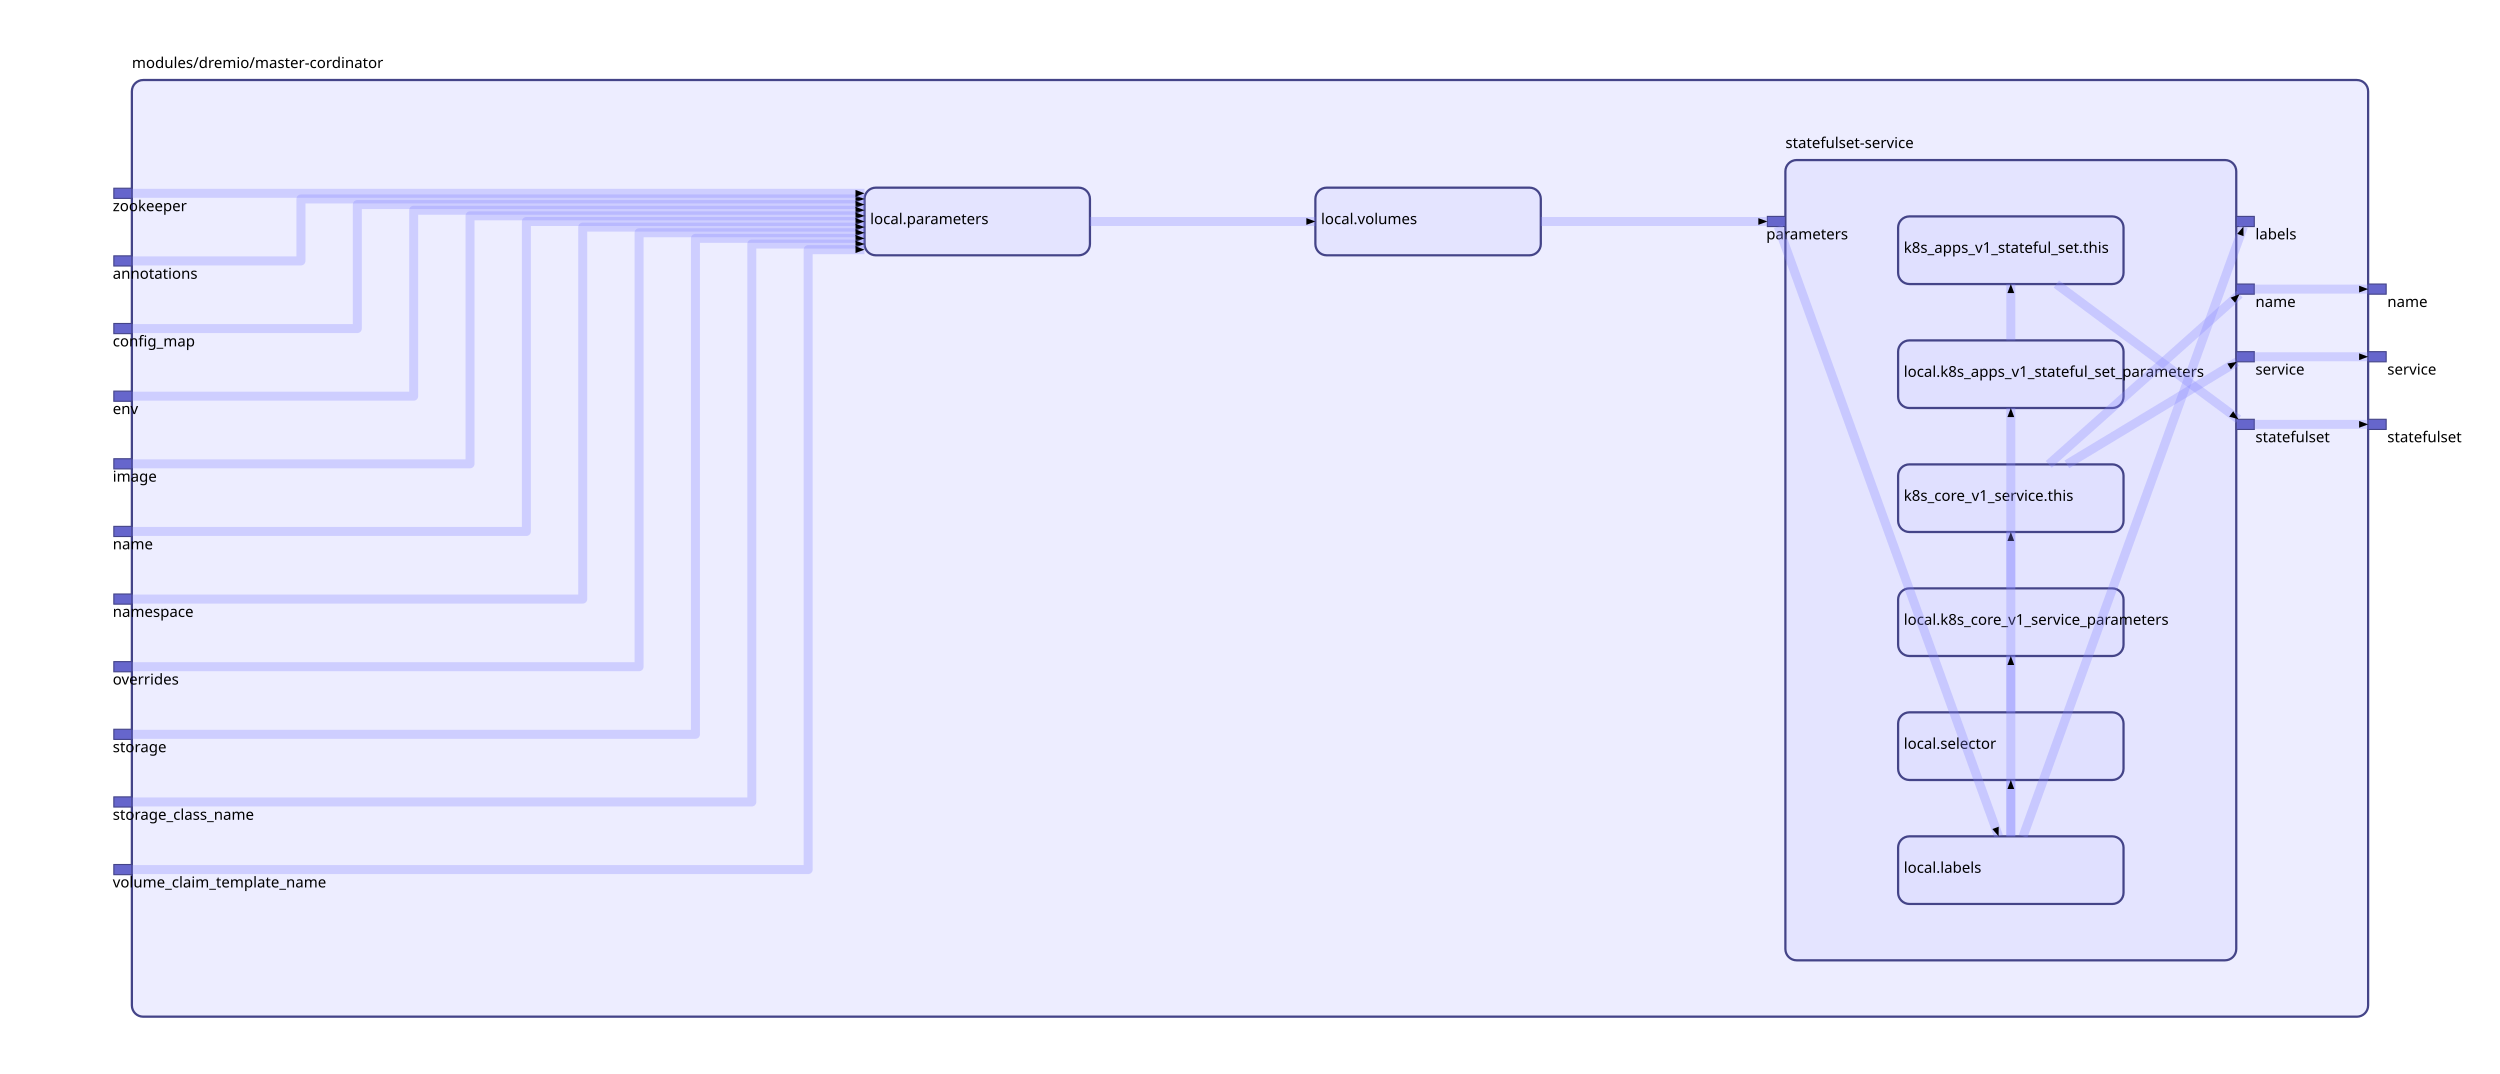
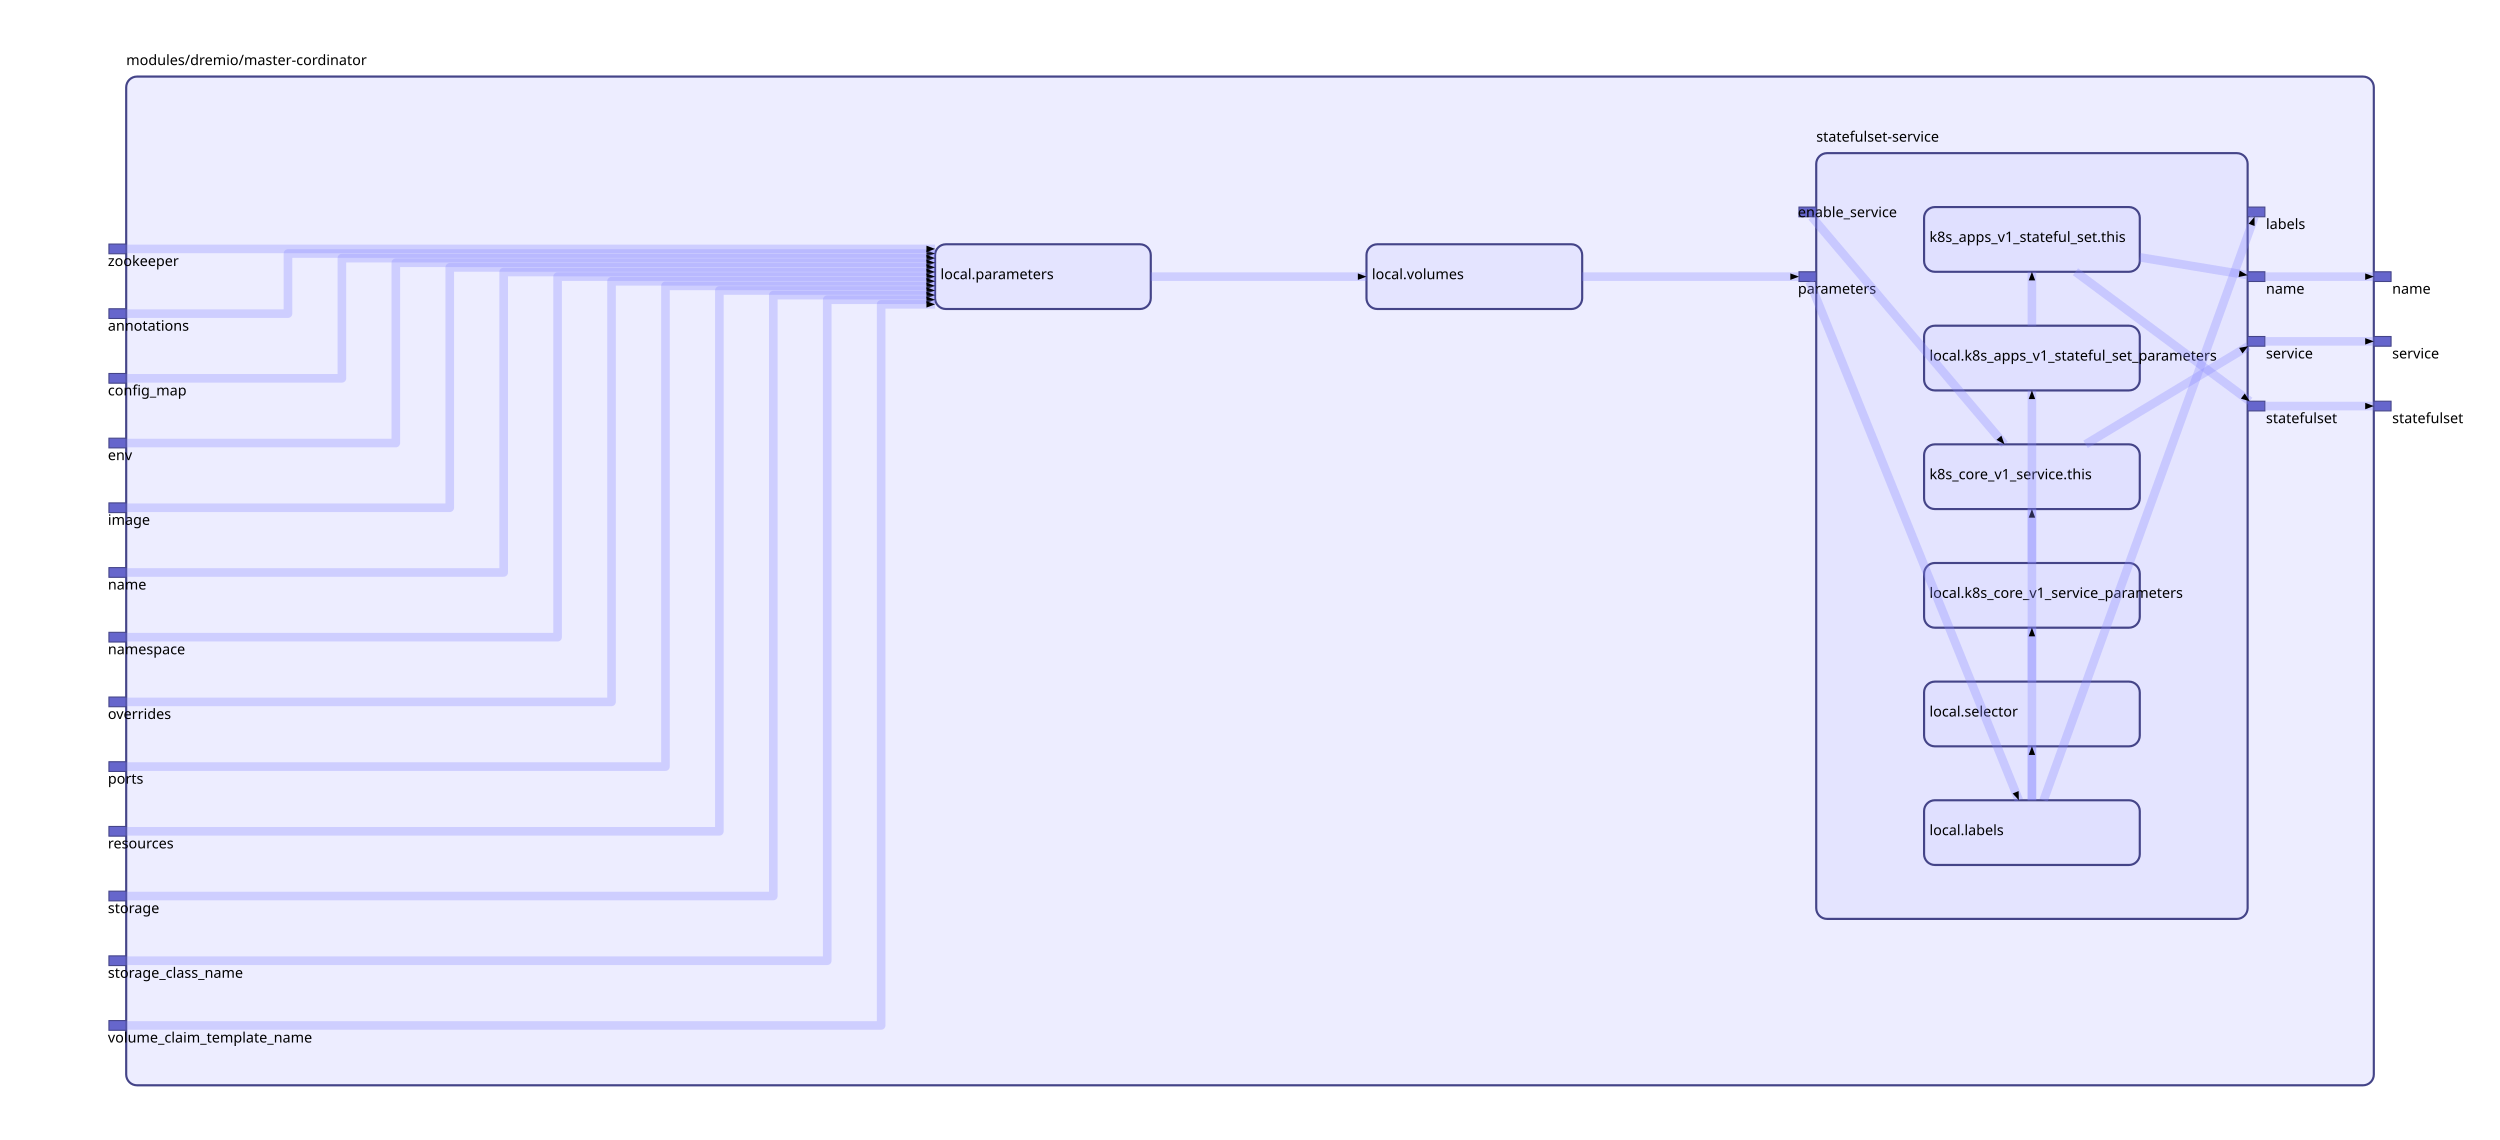
- <svg xmlns="http://www.w3.org/2000/svg" id="sprotty_1" class="sprotty-graph sprotty" tabindex="1002" viewBox="0 0 2218 952">
+ <svg xmlns="http://www.w3.org/2000/svg" id="sprotty_1" class="sprotty-graph sprotty" tabindex="1002" viewBox="0 0 2318 1056.286">
  <style>
.elknode {
    stroke: #448;
    stroke-width: 2;
    fill: #ddf;
    fill-opacity: 0.5;
}

.elkport {
    stroke: #448;
    stroke-width: 1;
    fill: #66c;
}

.elkedge {
    fill: none;
    stroke: #88f;
    stroke-width: 8;
    stroke-opacity: 0.3;
    pointer-events: stroke;
    stroke-linejoin: round;
}

.elkedge:hover {
    stroke: #448;
    stroke-width: 8;
    stroke-opacity: 1;
    stroke-dasharray: 16px;
    stroke-dashoffset: 32px;
    animation: stroke 0.5s linear infinite;
}

@keyframes stroke {
    to {
        stroke-dashoffset: 0;
    }
}

.elkedge.arrow {
    fill: #336;
}

.elklabel {
    stroke-width: 0;
    stroke: #000;
    fill: #000;
    font-family: sans-serif;
    font-size: 10pt;
    dominant-baseline: hanging;
}

.elklabel:hover {
    font-size: 24pt;
}

.elkjunction {
    stroke: none;
    fill: #224;
}

.selected &gt; rect {
    stroke-width: 3;
}

.mouseover {
    stroke: #88f;
}
/*
 * Copyright (C) 2017 TypeFox and others.
 *
 * Licensed under the Apache License, Version 2.0 (the "License"); you may not use this file except in compliance with the License.
 * You may obtain a copy of the License at http://www.apache.org/licenses/LICENSE-2.0
 */

.sprotty {
    padding: 0px;
    font-family: "Helvetica Neue", Helvetica, Arial, sans-serif;
}

.sprotty-hidden {
    display: block;
    position: absolute;
    width: 0px;
    height: 0px;
}

.sprotty-popup {
    font-family: "Helvetica Neue", Helvetica, Arial, sans-serif;
    position: absolute;
    background: white;
    border-radius: 5px;
    border: 1px solid;
    max-width: 400px;
    min-width: 100px;
}

.sprotty-popup &gt; div {
    margin: 10px;
}

.sprotty-popup-closed {
    display: none;
}
</style>
  <g transform="scale(1) translate(0,0)">
    <g id="sprotty_3" transform="translate(117, 71)" opacity="1">
-       <rect class="elknode" x="0" y="0" rx="10" width="1984" height="831" />
-       <g id="sprotty_5" transform="translate(650, 95.5)" opacity="1">
+       <rect class="elknode" x="0" y="0" rx="10" width="2084" height="935.286" />
+       <g id="sprotty_5" transform="translate(750, 155.5)" opacity="1">
        <rect class="elknode" x="0" y="0" rx="10" width="200" height="60" />
        <text id="sprotty_6" class="elklabel" transform="translate(5, 22) translate(0, 0)" opacity="1">local.parameters</text>
      </g>
-       <g id="sprotty_40" transform="translate(1050, 95.5)" opacity="1">
+       <g id="sprotty_46" transform="translate(1150, 155.5)" opacity="1">
        <rect class="elknode" x="0" y="0" rx="10" width="200" height="60" />
-         <text id="sprotty_41" class="elklabel" transform="translate(5, 22) translate(0, 0)" opacity="1">local.volumes</text>
-       </g>
-       <g id="sprotty_43" transform="translate(1467, 71)" opacity="1">
+         <text id="sprotty_47" class="elklabel" transform="translate(5, 22) translate(0, 0)" opacity="1">local.volumes</text>
+       </g>
+       <g id="sprotty_49" transform="translate(1567, 71)" opacity="1">
        <rect class="elknode" x="0" y="0" rx="10" width="400" height="710" />
-         <g id="sprotty_45" transform="translate(100, 50)" opacity="1">
-           <rect class="elknode" x="0" y="0" rx="10" width="200" height="60" />
-           <text id="sprotty_46" class="elklabel" transform="translate(5, 22) translate(0, 0)" opacity="1">k8s_apps_v1_stateful_set.this</text>
-         </g>
-         <g id="sprotty_47" transform="translate(100, 160)" opacity="1">
-           <rect class="elknode" x="0" y="0" rx="10" width="200" height="60" />
-           <text id="sprotty_48" class="elklabel" transform="translate(5, 22) translate(0, 0)" opacity="1">local.k8s_apps_v1_stateful_set_parameters</text>
-         </g>
-         <g id="sprotty_50" transform="translate(100, 270)" opacity="1">
-           <rect class="elknode" x="0" y="0" rx="10" width="200" height="60" />
-           <text id="sprotty_51" class="elklabel" transform="translate(5, 22) translate(0, 0)" opacity="1">k8s_core_v1_service.this</text>
-         </g>
-         <g id="sprotty_52" transform="translate(100, 380)" opacity="1">
-           <rect class="elknode" x="0" y="0" rx="10" width="200" height="60" />
-           <text id="sprotty_53" class="elklabel" transform="translate(5, 22) translate(0, 0)" opacity="1">local.k8s_core_v1_service_parameters</text>
-         </g>
-         <g id="sprotty_55" transform="translate(100, 490)" opacity="1">
-           <rect class="elknode" x="0" y="0" rx="10" width="200" height="60" />
-           <text id="sprotty_56" class="elklabel" transform="translate(5, 22) translate(0, 0)" opacity="1">local.selector</text>
-         </g>
-         <g id="sprotty_58" transform="translate(100, 600)" opacity="1">
-           <rect class="elknode" x="0" y="0" rx="10" width="200" height="60" />
-           <text id="sprotty_59" class="elklabel" transform="translate(5, 22) translate(0, 0)" opacity="1">local.labels</text>
+         <g id="sprotty_51" transform="translate(100, 50)" opacity="1">
+           <rect class="elknode" x="0" y="0" rx="10" width="200" height="60" />
+           <text id="sprotty_52" class="elklabel" transform="translate(5, 22) translate(0, 0)" opacity="1">k8s_apps_v1_stateful_set.this</text>
+         </g>
+         <g id="sprotty_53" transform="translate(100, 160)" opacity="1">
+           <rect class="elknode" x="0" y="0" rx="10" width="200" height="60" />
+           <text id="sprotty_54" class="elklabel" transform="translate(5, 22) translate(0, 0)" opacity="1">local.k8s_apps_v1_stateful_set_parameters</text>
+         </g>
+         <g id="sprotty_56" transform="translate(100, 270)" opacity="1">
+           <rect class="elknode" x="0" y="0" rx="10" width="200" height="60" />
+           <text id="sprotty_57" class="elklabel" transform="translate(5, 22) translate(0, 0)" opacity="1">k8s_core_v1_service.this</text>
+         </g>
+         <g id="sprotty_58" transform="translate(100, 380)" opacity="1">
+           <rect class="elknode" x="0" y="0" rx="10" width="200" height="60" />
+           <text id="sprotty_59" class="elklabel" transform="translate(5, 22) translate(0, 0)" opacity="1">local.k8s_core_v1_service_parameters</text>
+         </g>
+         <g id="sprotty_64" transform="translate(100, 490)" opacity="1">
+           <rect class="elknode" x="0" y="0" rx="10" width="200" height="60" />
+           <text id="sprotty_65" class="elklabel" transform="translate(5, 22) translate(0, 0)" opacity="1">local.selector</text>
+         </g>
+         <g id="sprotty_67" transform="translate(100, 600)" opacity="1">
+           <rect class="elknode" x="0" y="0" rx="10" width="200" height="60" />
+           <text id="sprotty_68" class="elklabel" transform="translate(5, 22) translate(0, 0)" opacity="1">local.labels</text>
        </g>
        <g id="sprotty_61" transform="translate(-16, 50)" opacity="1">
          <rect class="elkport" x="0" y="0" width="16" height="9" />
-           <text id="sprotty_62" class="elklabel" transform="translate(-1, 10) translate(0, 0)" opacity="1">parameters</text>
-         </g>
-         <g id="sprotty_65" transform="translate(400, 50)" opacity="1">
-           <rect class="elkport" x="0" y="0" width="16" height="9" />
-           <text id="sprotty_66" class="elklabel" transform="translate(17, 10) translate(0, 0)" opacity="1">labels</text>
-         </g>
-         <g id="sprotty_68" transform="translate(400, 110)" opacity="1">
-           <rect class="elkport" x="0" y="0" width="16" height="9" />
-           <text id="sprotty_69" class="elklabel" transform="translate(17, 10) translate(0, 0)" opacity="1">name</text>
-         </g>
-         <g id="sprotty_71" transform="translate(400, 170)" opacity="1">
-           <rect class="elkport" x="0" y="0" width="16" height="9" />
-           <text id="sprotty_72" class="elklabel" transform="translate(17, 10) translate(0, 0)" opacity="1">service</text>
-         </g>
-         <g id="sprotty_74" transform="translate(400, 230)" opacity="1">
-           <rect class="elkport" x="0" y="0" width="16" height="9" />
-           <text id="sprotty_75" class="elklabel" transform="translate(17, 10) translate(0, 0)" opacity="1">statefulset</text>
-         </g>
-         <text id="sprotty_44" class="elklabel" transform="translate(0, -21) translate(0, 0)" opacity="1">statefulset-service</text>
-       </g>
-       <g id="sprotty_7" transform="translate(-16, 156)" opacity="1">
+           <text id="sprotty_62" class="elklabel" transform="translate(-1, -1) translate(0, 0)" opacity="1">enable_service</text>
+         </g>
+         <g id="sprotty_70" transform="translate(-16, 110)" opacity="1">
+           <rect class="elkport" x="0" y="0" width="16" height="9" />
+           <text id="sprotty_71" class="elklabel" transform="translate(-1, 10) translate(0, 0)" opacity="1">parameters</text>
+         </g>
+         <g id="sprotty_74" transform="translate(400, 50)" opacity="1">
+           <rect class="elkport" x="0" y="0" width="16" height="9" />
+           <text id="sprotty_75" class="elklabel" transform="translate(17, 10) translate(0, 0)" opacity="1">labels</text>
+         </g>
+         <g id="sprotty_77" transform="translate(400, 110)" opacity="1">
+           <rect class="elkport" x="0" y="0" width="16" height="9" />
+           <text id="sprotty_78" class="elklabel" transform="translate(17, 10) translate(0, 0)" opacity="1">name</text>
+         </g>
+         <g id="sprotty_80" transform="translate(400, 170)" opacity="1">
+           <rect class="elkport" x="0" y="0" width="16" height="9" />
+           <text id="sprotty_81" class="elklabel" transform="translate(17, 10) translate(0, 0)" opacity="1">service</text>
+         </g>
+         <g id="sprotty_83" transform="translate(400, 230)" opacity="1">
+           <rect class="elkport" x="0" y="0" width="16" height="9" />
+           <text id="sprotty_84" class="elklabel" transform="translate(17, 10) translate(0, 0)" opacity="1">statefulset</text>
+         </g>
+         <text id="sprotty_50" class="elklabel" transform="translate(0, -21) translate(0, 0)" opacity="1">statefulset-service</text>
+       </g>
+       <g id="sprotty_7" transform="translate(-16, 215.2857)" opacity="1">
        <rect class="elkport" x="0" y="0" width="16" height="9" />
        <text id="sprotty_8" class="elklabel" transform="translate(-1, 10) translate(0, 0)" opacity="1">annotations</text>
      </g>
-       <g id="sprotty_10" transform="translate(-16, 216)" opacity="1">
+       <g id="sprotty_10" transform="translate(-16, 275.2857)" opacity="1">
        <rect class="elkport" x="0" y="0" width="16" height="9" />
        <text id="sprotty_11" class="elklabel" transform="translate(-1, 10) translate(0, 0)" opacity="1">config_map</text>
      </g>
-       <g id="sprotty_13" transform="translate(-16, 276)" opacity="1">
+       <g id="sprotty_13" transform="translate(-16, 335.2857)" opacity="1">
        <rect class="elkport" x="0" y="0" width="16" height="9" />
        <text id="sprotty_14" class="elklabel" transform="translate(-1, 10) translate(0, 0)" opacity="1">env</text>
      </g>
-       <g id="sprotty_16" transform="translate(-16, 336)" opacity="1">
+       <g id="sprotty_16" transform="translate(-16, 395.2857)" opacity="1">
        <rect class="elkport" x="0" y="0" width="16" height="9" />
        <text id="sprotty_17" class="elklabel" transform="translate(-1, 10) translate(0, 0)" opacity="1">image</text>
      </g>
-       <g id="sprotty_19" transform="translate(-16, 396)" opacity="1">
+       <g id="sprotty_19" transform="translate(-16, 455.2857)" opacity="1">
        <rect class="elkport" x="0" y="0" width="16" height="9" />
        <text id="sprotty_20" class="elklabel" transform="translate(-1, 10) translate(0, 0)" opacity="1">name</text>
      </g>
-       <g id="sprotty_22" transform="translate(-16, 456)" opacity="1">
+       <g id="sprotty_22" transform="translate(-16, 515.2857)" opacity="1">
        <rect class="elkport" x="0" y="0" width="16" height="9" />
        <text id="sprotty_23" class="elklabel" transform="translate(-1, 10) translate(0, 0)" opacity="1">namespace</text>
      </g>
-       <g id="sprotty_25" transform="translate(-16, 516)" opacity="1">
+       <g id="sprotty_25" transform="translate(-16, 575.2857)" opacity="1">
        <rect class="elkport" x="0" y="0" width="16" height="9" />
        <text id="sprotty_26" class="elklabel" transform="translate(-1, 10) translate(0, 0)" opacity="1">overrides</text>
      </g>
-       <g id="sprotty_28" transform="translate(-16, 576)" opacity="1">
-         <rect class="elkport" x="0" y="0" width="16" height="9" />
-         <text id="sprotty_29" class="elklabel" transform="translate(-1, 10) translate(0, 0)" opacity="1">storage</text>
-       </g>
-       <g id="sprotty_31" transform="translate(-16, 636)" opacity="1">
-         <rect class="elkport" x="0" y="0" width="16" height="9" />
-         <text id="sprotty_32" class="elklabel" transform="translate(-1, 10) translate(0, 0)" opacity="1">storage_class_name</text>
-       </g>
-       <g id="sprotty_34" transform="translate(-16, 696)" opacity="1">
-         <rect class="elkport" x="0" y="0" width="16" height="9" />
-         <text id="sprotty_35" class="elklabel" transform="translate(-1, 10) translate(0, 0)" opacity="1">volume_claim_template_name</text>
-       </g>
-       <g id="sprotty_37" transform="translate(-16, 96)" opacity="1">
-         <rect class="elkport" x="0" y="0" width="16" height="9" />
-         <text id="sprotty_38" class="elklabel" transform="translate(-1, 10) translate(0, 0)" opacity="1">zookeeper</text>
-       </g>
-       <g id="sprotty_78" transform="translate(1984, 181)" opacity="1">
-         <rect class="elkport" x="0" y="0" width="16" height="9" />
-         <text id="sprotty_79" class="elklabel" transform="translate(17, 10) translate(0, 0)" opacity="1">name</text>
-       </g>
-       <g id="sprotty_81" transform="translate(1984, 241)" opacity="1">
-         <rect class="elkport" x="0" y="0" width="16" height="9" />
-         <text id="sprotty_82" class="elklabel" transform="translate(17, 10) translate(0, 0)" opacity="1">service</text>
-       </g>
-       <g id="sprotty_84" transform="translate(1984, 301)" opacity="1">
-         <rect class="elkport" x="0" y="0" width="16" height="9" />
-         <text id="sprotty_85" class="elklabel" transform="translate(17, 10) translate(0, 0)" opacity="1">statefulset</text>
+       <g id="sprotty_28" transform="translate(-16, 635.2857)" opacity="1">
+         <rect class="elkport" x="0" y="0" width="16" height="9" />
+         <text id="sprotty_29" class="elklabel" transform="translate(-1, 10) translate(0, 0)" opacity="1">ports</text>
+       </g>
+       <g id="sprotty_31" transform="translate(-16, 695.2857)" opacity="1">
+         <rect class="elkport" x="0" y="0" width="16" height="9" />
+         <text id="sprotty_32" class="elklabel" transform="translate(-1, 10) translate(0, 0)" opacity="1">resources</text>
+       </g>
+       <g id="sprotty_34" transform="translate(-16, 755.2857)" opacity="1">
+         <rect class="elkport" x="0" y="0" width="16" height="9" />
+         <text id="sprotty_35" class="elklabel" transform="translate(-1, 10) translate(0, 0)" opacity="1">storage</text>
+       </g>
+       <g id="sprotty_37" transform="translate(-16, 815.2857)" opacity="1">
+         <rect class="elkport" x="0" y="0" width="16" height="9" />
+         <text id="sprotty_38" class="elklabel" transform="translate(-1, 10) translate(0, 0)" opacity="1">storage_class_name</text>
+       </g>
+       <g id="sprotty_40" transform="translate(-16, 875.2857)" opacity="1">
+         <rect class="elkport" x="0" y="0" width="16" height="9" />
+         <text id="sprotty_41" class="elklabel" transform="translate(-1, 10) translate(0, 0)" opacity="1">volume_claim_template_name</text>
+       </g>
+       <g id="sprotty_43" transform="translate(-16, 155.2857)" opacity="1">
+         <rect class="elkport" x="0" y="0" width="16" height="9" />
+         <text id="sprotty_44" class="elklabel" transform="translate(-1, 10) translate(0, 0)" opacity="1">zookeeper</text>
+       </g>
+       <g id="sprotty_87" transform="translate(2084, 181)" opacity="1">
+         <rect class="elkport" x="0" y="0" width="16" height="9" />
+         <text id="sprotty_88" class="elklabel" transform="translate(17, 10) translate(0, 0)" opacity="1">name</text>
+       </g>
+       <g id="sprotty_90" transform="translate(2084, 241)" opacity="1">
+         <rect class="elkport" x="0" y="0" width="16" height="9" />
+         <text id="sprotty_91" class="elklabel" transform="translate(17, 10) translate(0, 0)" opacity="1">service</text>
+       </g>
+       <g id="sprotty_93" transform="translate(2084, 301)" opacity="1">
+         <rect class="elkport" x="0" y="0" width="16" height="9" />
+         <text id="sprotty_94" class="elklabel" transform="translate(17, 10) translate(0, 0)" opacity="1">statefulset</text>
      </g>
      <text id="sprotty_4" class="elklabel" transform="translate(0, -21) translate(0, 0)" opacity="1">modules/dremio/master-cordinator</text>
      <g id="sprotty_9" class="sprotty-edge" opacity="1">
-         <path class="elkedge" d="M 0,160.5 L 150,160.5 L 150,105.5 L 650,105.5" />
-         <path class="edge arrow" d="M 0,0 L 8,-3 L 8,3 Z" transform="rotate(180 650 105.5) translate(650 105.5)" />
+         <path class="elkedge" d="M 0,219.786 L 150,219.786 L 150,164.071 L 750,164.071" />
+         <path class="edge arrow" d="M 0,0 L 8,-3 L 8,3 Z" transform="rotate(180 750 164.0714) translate(750 164.0714)" />
      </g>
      <g id="sprotty_12" class="sprotty-edge" opacity="1">
-         <path class="elkedge" d="M 0,220.5 L 200,220.5 L 200,110.5 L 650,110.5" />
-         <path class="edge arrow" d="M 0,0 L 8,-3 L 8,3 Z" transform="rotate(180 650 110.5) translate(650 110.5)" />
+         <path class="elkedge" d="M 0,279.786 L 200,279.786 L 200,168.357 L 750,168.357" />
+         <path class="edge arrow" d="M 0,0 L 8,-3 L 8,3 Z" transform="rotate(180 750 168.3571) translate(750 168.3571)" />
      </g>
      <g id="sprotty_15" class="sprotty-edge" opacity="1">
-         <path class="elkedge" d="M 0,280.5 L 250,280.5 L 250,115.5 L 650,115.5" />
-         <path class="edge arrow" d="M 0,0 L 8,-3 L 8,3 Z" transform="rotate(180 650 115.5) translate(650 115.5)" />
+         <path class="elkedge" d="M 0,339.786 L 250,339.786 L 250,172.643 L 750,172.643" />
+         <path class="edge arrow" d="M 0,0 L 8,-3 L 8,3 Z" transform="rotate(180 750 172.6429) translate(750 172.6429)" />
      </g>
      <g id="sprotty_18" class="sprotty-edge" opacity="1">
-         <path class="elkedge" d="M 0,340.5 L 300,340.5 L 300,120.5 L 650,120.5" />
-         <path class="edge arrow" d="M 0,0 L 8,-3 L 8,3 Z" transform="rotate(180 650 120.5) translate(650 120.5)" />
+         <path class="elkedge" d="M 0,399.786 L 300,399.786 L 300,176.929 L 750,176.929" />
+         <path class="edge arrow" d="M 0,0 L 8,-3 L 8,3 Z" transform="rotate(180 750 176.9286) translate(750 176.9286)" />
      </g>
      <g id="sprotty_21" class="sprotty-edge" opacity="1">
-         <path class="elkedge" d="M 0,400.5 L 350,400.5 L 350,125.5 L 650,125.5" />
-         <path class="edge arrow" d="M 0,0 L 8,-3 L 8,3 Z" transform="rotate(180 650 125.5) translate(650 125.5)" />
+         <path class="elkedge" d="M 0,459.786 L 350,459.786 L 350,181.214 L 750,181.214" />
+         <path class="edge arrow" d="M 0,0 L 8,-3 L 8,3 Z" transform="rotate(180 750 181.2143) translate(750 181.2143)" />
      </g>
      <g id="sprotty_24" class="sprotty-edge" opacity="1">
-         <path class="elkedge" d="M 0,460.5 L 400,460.5 L 400,130.5 L 650,130.5" />
-         <path class="edge arrow" d="M 0,0 L 8,-3 L 8,3 Z" transform="rotate(180 650 130.5) translate(650 130.5)" />
+         <path class="elkedge" d="M 0,519.786 L 400,519.786 L 400,185.5 L 750,185.5" />
+         <path class="edge arrow" d="M 0,0 L 8,-3 L 8,3 Z" transform="rotate(180 750 185.5) translate(750 185.5)" />
      </g>
      <g id="sprotty_27" class="sprotty-edge" opacity="1">
-         <path class="elkedge" d="M 0,520.5 L 450,520.5 L 450,135.5 L 650,135.5" />
-         <path class="edge arrow" d="M 0,0 L 8,-3 L 8,3 Z" transform="rotate(180 650 135.5) translate(650 135.5)" />
+         <path class="elkedge" d="M 0,579.786 L 450,579.786 L 450,189.786 L 750,189.786" />
+         <path class="edge arrow" d="M 0,0 L 8,-3 L 8,3 Z" transform="rotate(180 750 189.7857) translate(750 189.7857)" />
      </g>
      <g id="sprotty_30" class="sprotty-edge" opacity="1">
-         <path class="elkedge" d="M 0,580.5 L 500,580.5 L 500,140.5 L 650,140.5" />
-         <path class="edge arrow" d="M 0,0 L 8,-3 L 8,3 Z" transform="rotate(180 650 140.5) translate(650 140.5)" />
+         <path class="elkedge" d="M 0,639.786 L 500,639.786 L 500,194.071 L 750,194.071" />
+         <path class="edge arrow" d="M 0,0 L 8,-3 L 8,3 Z" transform="rotate(180 750 194.0714) translate(750 194.0714)" />
      </g>
      <g id="sprotty_33" class="sprotty-edge" opacity="1">
-         <path class="elkedge" d="M 0,640.5 L 550,640.5 L 550,145.5 L 650,145.5" />
-         <path class="edge arrow" d="M 0,0 L 8,-3 L 8,3 Z" transform="rotate(180 650 145.5) translate(650 145.5)" />
+         <path class="elkedge" d="M 0,699.786 L 550,699.786 L 550,198.357 L 750,198.357" />
+         <path class="edge arrow" d="M 0,0 L 8,-3 L 8,3 Z" transform="rotate(180 750 198.3571) translate(750 198.3571)" />
      </g>
      <g id="sprotty_36" class="sprotty-edge" opacity="1">
-         <path class="elkedge" d="M 0,700.5 L 600,700.5 L 600,150.5 L 650,150.5" />
-         <path class="edge arrow" d="M 0,0 L 8,-3 L 8,3 Z" transform="rotate(180 650 150.5) translate(650 150.5)" />
+         <path class="elkedge" d="M 0,759.786 L 600,759.786 L 600,202.643 L 750,202.643" />
+         <path class="edge arrow" d="M 0,0 L 8,-3 L 8,3 Z" transform="rotate(180 750 202.6429) translate(750 202.6429)" />
      </g>
      <g id="sprotty_39" class="sprotty-edge" opacity="1">
-         <path class="elkedge" d="M 0,100.5 L 650,100.5" />
-         <path class="edge arrow" d="M 0,0 L 8,-3 L 8,3 Z" transform="rotate(180 650 100.5) translate(650 100.5)" />
+         <path class="elkedge" d="M 0,819.786 L 650,819.786 L 650,206.929 L 750,206.929" />
+         <path class="edge arrow" d="M 0,0 L 8,-3 L 8,3 Z" transform="rotate(180 750 206.9286) translate(750 206.9286)" />
      </g>
      <g id="sprotty_42" class="sprotty-edge" opacity="1">
-         <path class="elkedge" d="M 850,125.5 L 1050,125.5" />
-         <path class="edge arrow" d="M 0,0 L 8,-3 L 8,3 Z" transform="rotate(180 1050 125.5) translate(1050 125.5)" />
-       </g>
-       <g id="sprotty_49" class="sprotty-edge" opacity="1">
-         <path class="elkedge" d="M 1667,231 L 1667,181" />
-         <path class="edge arrow" d="M 0,0 L 8,-3 L 8,3 Z" transform="rotate(90 1667 181) translate(1667 181)" />
-       </g>
-       <g id="sprotty_54" class="sprotty-edge" opacity="1">
-         <path class="elkedge" d="M 1667,451 L 1667,401" />
-         <path class="edge arrow" d="M 0,0 L 8,-3 L 8,3 Z" transform="rotate(90 1667 401) translate(1667 401)" />
-       </g>
-       <g id="sprotty_57" class="sprotty-edge" opacity="1">
-         <path class="elkedge" d="M 1667,561 L 1667,291" />
-         <path class="edge arrow" d="M 0,0 L 8,-3 L 8,3 Z" transform="rotate(90 1667 291) translate(1667 291)" />
+         <path class="elkedge" d="M 0,879.786 L 700,879.786 L 700,211.214 L 750,211.214" />
+         <path class="edge arrow" d="M 0,0 L 8,-3 L 8,3 Z" transform="rotate(180 750 211.2143) translate(750 211.2143)" />
+       </g>
+       <g id="sprotty_45" class="sprotty-edge" opacity="1">
+         <path class="elkedge" d="M 0,159.786 L 750,159.786" />
+         <path class="edge arrow" d="M 0,0 L 8,-3 L 8,3 Z" transform="rotate(180 750 159.7857) translate(750 159.7857)" />
+       </g>
+       <g id="sprotty_48" class="sprotty-edge" opacity="1">
+         <path class="elkedge" d="M 950,185.5 L 1150,185.5" />
+         <path class="edge arrow" d="M 0,0 L 8,-3 L 8,3 Z" transform="rotate(180 1150 185.5) translate(1150 185.5)" />
+       </g>
+       <g id="sprotty_55" class="sprotty-edge" opacity="1">
+         <path class="elkedge" d="M 1767,231 L 1767,181" />
+         <path class="edge arrow" d="M 0,0 L 8,-3 L 8,3 Z" transform="rotate(90 1767 181) translate(1767 181)" />
      </g>
      <g id="sprotty_60" class="sprotty-edge" opacity="1">
-         <path class="elkedge" d="M 1667,671 L 1667,511" />
-         <path class="edge arrow" d="M 0,0 L 8,-3 L 8,3 Z" transform="rotate(90 1667 511) translate(1667 511)" />
+         <path class="elkedge" d="M 1767,451 L 1767,401" />
+         <path class="edge arrow" d="M 0,0 L 8,-3 L 8,3 Z" transform="rotate(90 1767 401) translate(1767 401)" />
      </g>
      <g id="sprotty_63" class="sprotty-edge" opacity="1">
-         <path class="elkedge" d="M 1460.626,130 L 1656.157,671" />
-         <path class="edge arrow" d="M 0,0 L 8,-3 L 8,3 Z" transform="rotate(-109.8711 1656.157 671) translate(1656.157 671)" />
-       </g>
-       <g id="sprotty_64" class="sprotty-edge" opacity="1">
-         <path class="elkedge" d="M 1667,671 L 1667,621" />
-         <path class="edge arrow" d="M 0,0 L 8,-3 L 8,3 Z" transform="rotate(90 1667 621) translate(1667 621)" />
-       </g>
-       <g id="sprotty_67" class="sprotty-edge" opacity="1">
-         <path class="elkedge" d="M 1677.843,671 L 1873.374,130" />
-         <path class="edge arrow" d="M 0,0 L 8,-3 L 8,3 Z" transform="rotate(109.8711 1873.374 130) translate(1873.374 130)" />
-       </g>
-       <g id="sprotty_70" class="sprotty-edge" opacity="1">
-         <path class="elkedge" d="M 1700.639,341 L 1869.954,190" />
-         <path class="edge arrow" d="M 0,0 L 8,-3 L 8,3 Z" transform="rotate(138.2726 1869.954 190) translate(1869.954 190)" />
+         <path class="elkedge" d="M 1562.813,130 L 1741.582,341" />
+         <path class="edge arrow" d="M 0,0 L 8,-3 L 8,3 Z" transform="rotate(-130.273 1741.582 341) translate(1741.582 341)" />
+       </g>
+       <g id="sprotty_66" class="sprotty-edge" opacity="1">
+         <path class="elkedge" d="M 1767,561 L 1767,291" />
+         <path class="edge arrow" d="M 0,0 L 8,-3 L 8,3 Z" transform="rotate(90 1767 291) translate(1767 291)" />
+       </g>
+       <g id="sprotty_69" class="sprotty-edge" opacity="1">
+         <path class="elkedge" d="M 1767,671 L 1767,511" />
+         <path class="edge arrow" d="M 0,0 L 8,-3 L 8,3 Z" transform="rotate(90 1767 511) translate(1767 511)" />
+       </g>
+       <g id="sprotty_72" class="sprotty-edge" opacity="1">
+         <path class="elkedge" d="M 1560.816,190 L 1754.895,671" />
+         <path class="edge arrow" d="M 0,0 L 8,-3 L 8,3 Z" transform="rotate(-111.9737 1754.895 671) translate(1754.895 671)" />
      </g>
      <g id="sprotty_73" class="sprotty-edge" opacity="1">
-         <path class="elkedge" d="M 1716.721,341 L 1867.542,250" />
-         <path class="edge arrow" d="M 0,0 L 8,-3 L 8,3 Z" transform="rotate(148.8947 1867.542 250) translate(1867.542 250)" />
+         <path class="elkedge" d="M 1767,671 L 1767,621" />
+         <path class="edge arrow" d="M 0,0 L 8,-3 L 8,3 Z" transform="rotate(90 1767 621) translate(1767 621)" />
      </g>
      <g id="sprotty_76" class="sprotty-edge" opacity="1">
-         <path class="elkedge" d="M 1707.388,181 L 1868.942,301" />
-         <path class="edge arrow" d="M 0,0 L 8,-3 L 8,3 Z" transform="rotate(-143.3955 1868.942 301) translate(1868.942 301)" />
-       </g>
-       <g id="sprotty_77" class="sprotty-edge" opacity="1">
-         <path class="elkedge" d="M 1250,125.5 L 1451,125.5" />
-         <path class="edge arrow" d="M 0,0 L 8,-3 L 8,3 Z" transform="rotate(180 1451 125.5) translate(1451 125.5)" />
-       </g>
-       <g id="sprotty_80" class="sprotty-edge" opacity="1">
-         <path class="elkedge" d="M 1883,185.5 L 1984,185.5" />
-         <path class="edge arrow" d="M 0,0 L 8,-3 L 8,3 Z" transform="rotate(180 1984 185.5) translate(1984 185.5)" />
-       </g>
-       <g id="sprotty_83" class="sprotty-edge" opacity="1">
-         <path class="elkedge" d="M 1883,245.5 L 1984,245.5" />
-         <path class="edge arrow" d="M 0,0 L 8,-3 L 8,3 Z" transform="rotate(180 1984 245.5) translate(1984 245.5)" />
+         <path class="elkedge" d="M 1777.843,671 L 1973.374,130" />
+         <path class="edge arrow" d="M 0,0 L 8,-3 L 8,3 Z" transform="rotate(109.8711 1973.374 130) translate(1973.374 130)" />
+       </g>
+       <g id="sprotty_79" class="sprotty-edge" opacity="1">
+         <path class="elkedge" d="M 1867,167.587 L 1967,184.173" />
+         <path class="edge arrow" d="M 0,0 L 8,-3 L 8,3 Z" transform="rotate(-170.5824 1967 184.1731) translate(1967 184.1731)" />
+       </g>
+       <g id="sprotty_82" class="sprotty-edge" opacity="1">
+         <path class="elkedge" d="M 1816.721,341 L 1967.542,250" />
+         <path class="edge arrow" d="M 0,0 L 8,-3 L 8,3 Z" transform="rotate(148.8947 1967.542 250) translate(1967.542 250)" />
+       </g>
+       <g id="sprotty_85" class="sprotty-edge" opacity="1">
+         <path class="elkedge" d="M 1807.388,181 L 1968.942,301" />
+         <path class="edge arrow" d="M 0,0 L 8,-3 L 8,3 Z" transform="rotate(-143.3955 1968.942 301) translate(1968.942 301)" />
      </g>
      <g id="sprotty_86" class="sprotty-edge" opacity="1">
-         <path class="elkedge" d="M 1883,305.5 L 1984,305.5" />
-         <path class="edge arrow" d="M 0,0 L 8,-3 L 8,3 Z" transform="rotate(180 1984 305.5) translate(1984 305.5)" />
+         <path class="elkedge" d="M 1350,185.5 L 1551,185.5" />
+         <path class="edge arrow" d="M 0,0 L 8,-3 L 8,3 Z" transform="rotate(180 1551 185.5) translate(1551 185.5)" />
+       </g>
+       <g id="sprotty_89" class="sprotty-edge" opacity="1">
+         <path class="elkedge" d="M 1983,185.5 L 2084,185.5" />
+         <path class="edge arrow" d="M 0,0 L 8,-3 L 8,3 Z" transform="rotate(180 2084 185.5) translate(2084 185.5)" />
+       </g>
+       <g id="sprotty_92" class="sprotty-edge" opacity="1">
+         <path class="elkedge" d="M 1983,245.5 L 2084,245.5" />
+         <path class="edge arrow" d="M 0,0 L 8,-3 L 8,3 Z" transform="rotate(180 2084 245.5) translate(2084 245.5)" />
+       </g>
+       <g id="sprotty_95" class="sprotty-edge" opacity="1">
+         <path class="elkedge" d="M 1983,305.5 L 2084,305.5" />
+         <path class="edge arrow" d="M 0,0 L 8,-3 L 8,3 Z" transform="rotate(180 2084 305.5) translate(2084 305.5)" />
      </g>
    </g>
  </g>
</svg>
